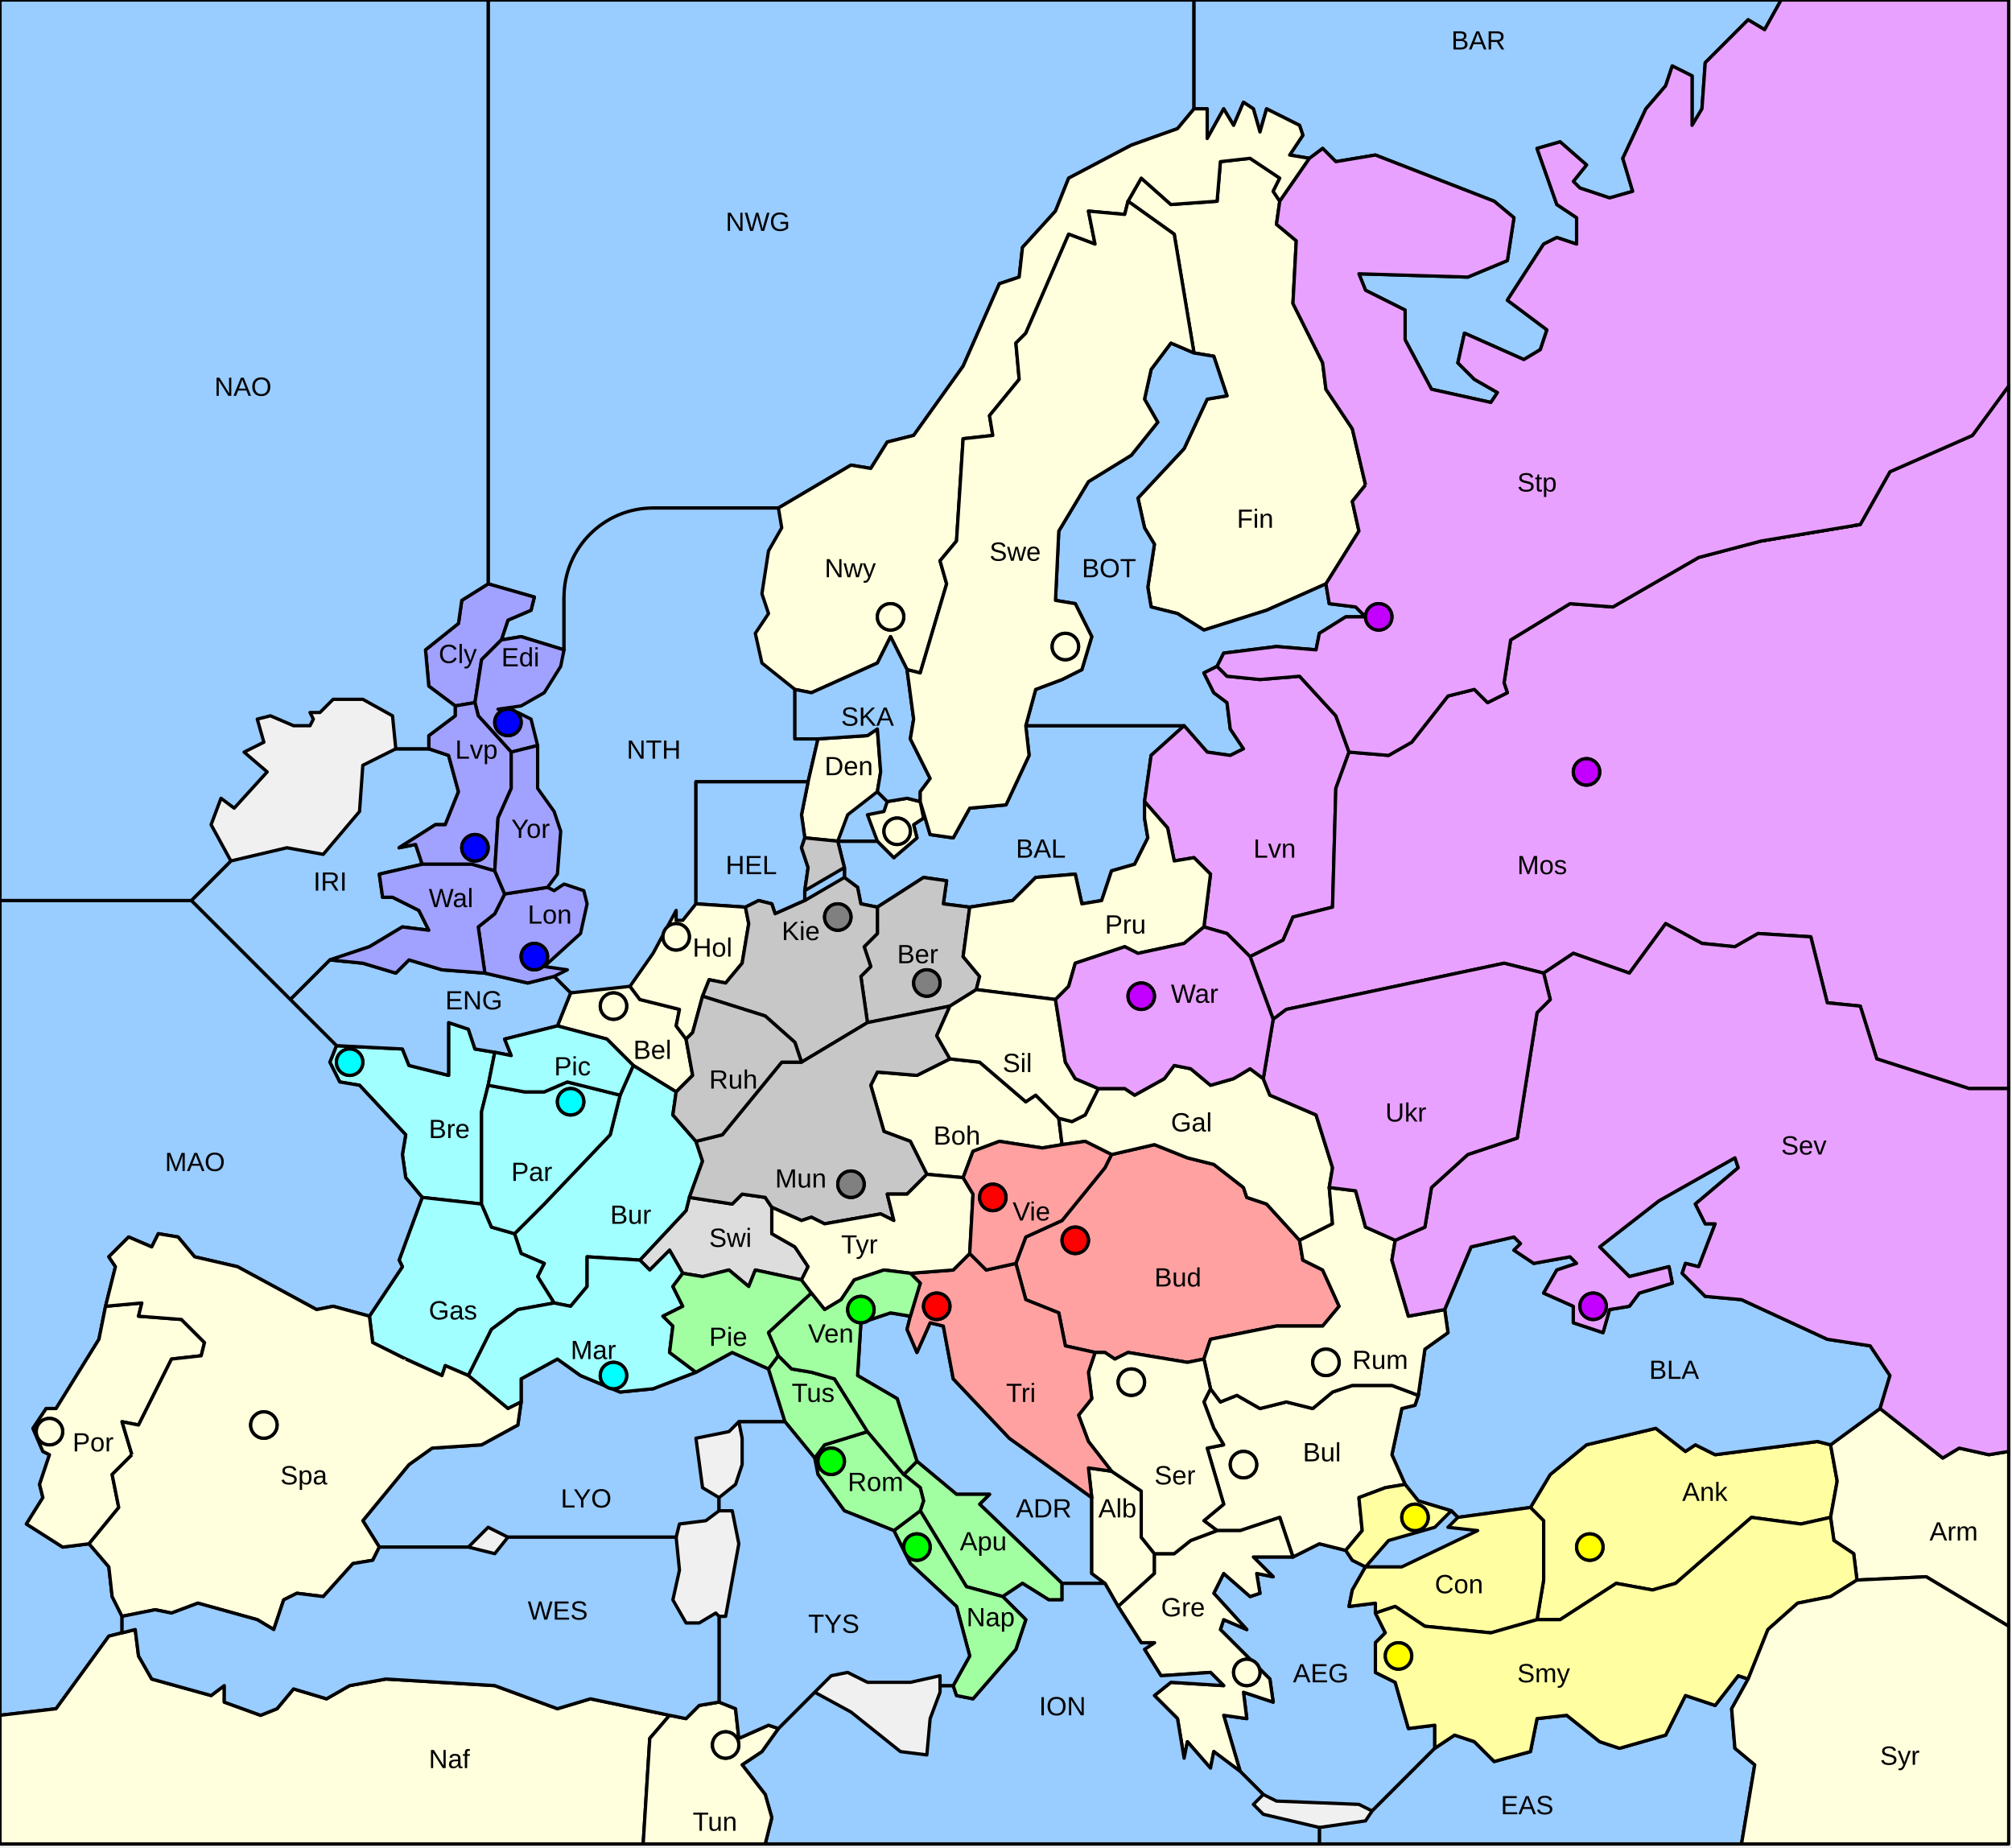
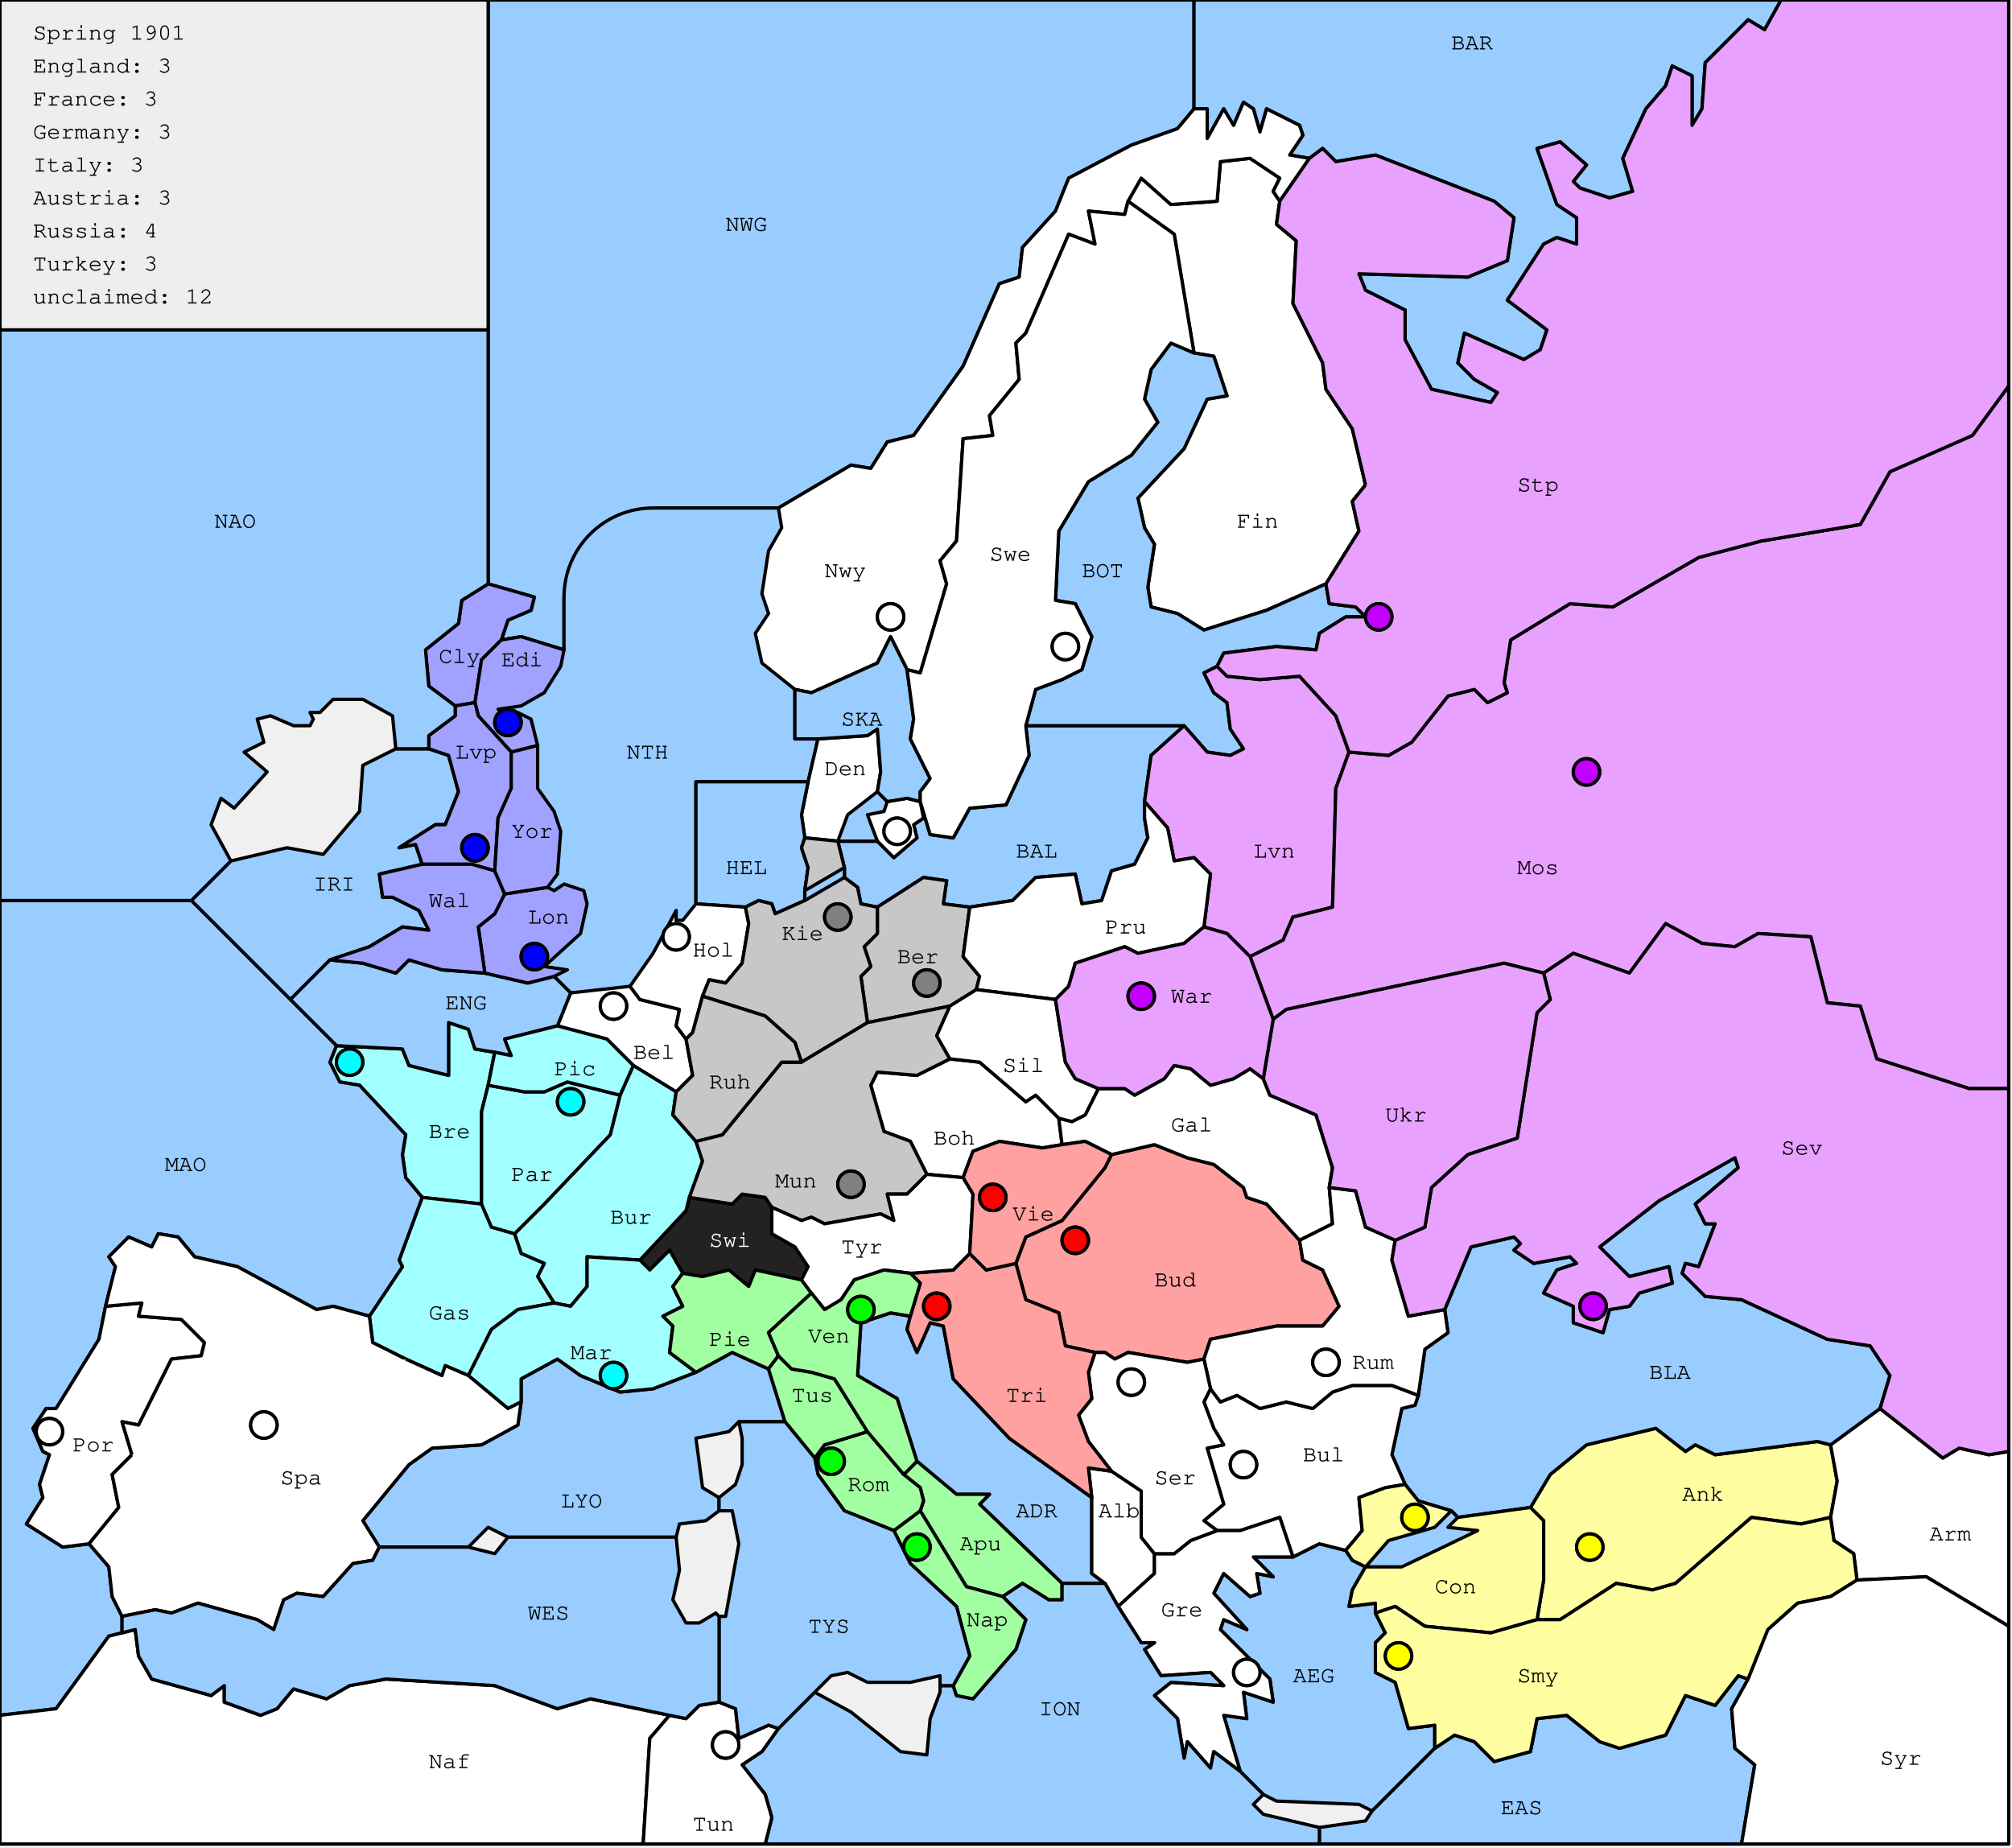
<svg xmlns="http://www.w3.org/2000/svg" xmlns:xlink="http://www.w3.org/1999/xlink" viewBox="0 0 610 560">
  <defs>
    <style type="text/css">

- 	.l, .Unowned, .undefined	{fill:#FFFFDD; stroke:black; stroke-linejoin:round}
+ 	.l, .Unowned, .undefined	{fill:#FFFFFF; stroke:black; stroke-linejoin:round}
	.w		{fill:#99CCFF; stroke:black; stroke-linejoin:round}
- 	.s		{fill:#DDDDDD; stroke:black; stroke-linejoin:round}
+ 	.s		{fill:#222; stroke:black; stroke-linejoin:round}
+ 	.summary 	{fill:#EEE; stroke:black; stroke-linejoin:round}

- 	text		{font-family:Arial,Helvetica,sans-serif; font-size:8px}
+ 	text		{font-family:Courier,Helvetica,sans-serif; font-size:7px}

	.Austria	{fill:#FF0000; stroke:black}
	.England	{fill:#0000FF; stroke:black}
	.France 	{fill:#00FFFF; stroke:black}
	.Germany	{fill:#808080; stroke:black}
	.Italy  	{fill:#00FF00; stroke:black}
	.Russia 	{fill:#C300FF; stroke:black}
	.Turkey 	{fill:#FFFF00; stroke:black}

  .Austria_shade	{fill:#FFA1A1; stroke:black}
	.England_shade	{fill:#A1A1FF; stroke:black}
- 	.France_shade	{fill:#A1FFFF; stroke:black}
+ 	.France_shade		{fill:#A1FFFF; stroke:black}
	.Germany_shade	{fill:#C7C7C7; stroke:black}
- 	.Italy_shade	{fill:#A1FFA1; stroke:black}
- 	.Russia_shade	{fill:#E9A1FF; stroke:black}
- 	.Turkey_shade	{fill:#FFFFA1; stroke:black}
+ 	.Italy_shade		{fill:#A1FFA1; stroke:black}
+ 	.Russia_shade		{fill:#E9A1FF; stroke:black}
+ 	.Turkey_shade		{fill:#FFFFA1; stroke:black}

</style>
  </defs>
  <g title="Norwegian Sea">
    <polygon class="w" points="362,33 357,39 343,44 324,54 320,64 310,75 309,84 303,86 292,111 277,132 269,134 264,142 258,141 236,154 198,154 171,181 171,197 158,193 152,194 154,188 161,185 162,181   148,177 148,0 362,0" />
    <text x="220" y="70">NWG</text>
  </g>
  <g title="North Sea">
    <path class="w" d="M171,197 L171,181 A27,27 0,0,1 198,154 L241,154 L241,224 L248,224 L245,237 L211,237 L211,301 L173,301 L165,293 L140,197Z" />
    <text x="190" y="230">NTH</text>
  </g>
  <g title="Switzerland">
    <polygon class="s" points="209,363 208,367 194,382 197,385 203,379 207,386 213,387 221,385 227,390 229,385 243,388 245,384 241,378 234,374 234,366 232,363 225,362 222,365" />
-     <text x="215" y="378">Swi</text>
+     <text x="215" y="378" fill="#FFF">Swi</text>
  </g>
  <g title="Adriatic Sea">
    <polygon class="w" points="322,480 297,456 300,453 290,453 278,443 272,424 260,417 261,401 270,398 276,399 275,403 278,410 282,401 286,402 289,418 306,436 331,454 331,477 335,480" />
    <text x="308" y="460">ADR</text>
  </g>
  <g title="Aegean Sea">
    <polygon class="w" points="376,537 371,520 378,521 377,513 386,516 385,509 370,494 371,491 378,494 368,483 371,477 379,484 382,483 381,477 386,478 380,472 392,472 400,468 408,470 410,473 414,475   410,482 409,487 417,486 417,489 420,495 417,498 417,507 423,510 427,524 435,523 435,530 416,549 412,547 387,546 383,544" />
    <text x="392" y="510">AEG</text>
  </g>
  <g title="Albania">
    <polygon class="l" points="331,454 331,477 335,480 339,487 350,477 350,471 346,466 346,452 337,446 330,445" />
    <text x="333" y="460">Alb</text>
  </g>
  <g title="Ankara">
    <polygon class="l Turkey_shade" points="555,438 551,437 520,441 514,438 511,440 502,433 481,438 470,447 464,457 468,461 468,479 466,491 473,491 490,480 501,482 508,480 531,460 546,462 555,460 557,449" />
    <text x="510" y="455">Ank</text>
    <use xlink:href="#SC" transform="translate(482,469)" />
  </g>
  <g title="Apulia">
    <polygon class="l Italy_shade" points="304,484 310,480 318,485 322,485 322,480 297,456 300,453 290,453 278,443 274,447 279,451 280,455 279,458 293,481" />
    <text x="291" y="470">Apu</text>
  </g>
  <g title="Armenia">
    <polygon class="l" points="609,493 584,478 563,479 562,471 556,467 555,460 557,449 555,438 570,427 589,442 594,439 603,441 609,440" />
    <text x="585" y="467">Arm</text>
  </g>
  <g title="Baltic Sea">
    <polygon class="w" points="266,255 271,260 278,254 277,250 280,248 279,243 282,253 289,254 294,245 305,244 312,229 311,220 359,220 349,229 347,243 347,248 348,254 344,262 337,264 334,273 328,274   326,265 314,266 307,273 294,275 286,274 287,267 280,266 266,275 261,274 260,269 256,266 256,263 254,255" />
    <text x="308" y="260">BAL</text>
  </g>
  <g title="Barents Sea">
    <polygon class="w" points="540 0 535,9 530,6 517,19 516,33 513,38 513,23 507,20 505,26 499,33 492,48 495,58 488,60 479,57 477,55 481,50 473,43 466,45 472,62 478,66 478,74 472,72 468,74 457,91   469,100 467,106 462,109 444,101 442,110 447,115 454,119 452,122 434,118 426,103 426,94 414,88 412,83 445,84 457,79 459,66 453,61 417,47 405,49 401,45 397,48 391,47 395,41 394,38 384,33 382,40   380,33 377,31 374,38 371,33 366,42 366,33 362,33 362,0" />
    <text x="440" y="15">BAR</text>
  </g>
  <g title="Belgium">
    <polygon class="l" points="191,299 194,303 206,306 205,311 208,315 210,326 205,331 192,323 184,315 169,311 173,301" />
    <text x="192" y="321">Bel</text>
    <use xlink:href="#SC" transform="translate(186,305)" />
  </g>
  <g title="Berlin">
    <polygon class="l Germany_shade" points="294,275 286,274 287,267 280,266 266,275 266,283 262,287 264,293 261,296 263,310 288,305 296,300 297,296 292,290" />
    <text x="272" y="292">Ber</text>
    <use xlink:href="#SC" transform="translate(281,298)" />
  </g>
  <g title="Black Sea">
    <polygon class="w" points="440,458 430,455 426,450 422,441 425,427 429,426 430,423 432,409 439,404 438,397 446,378 459,375 461,377 459,379 465,383 476,381 478,383 472,385 468,392 477,396 477,401   486,404 488,397 494,396 497,392 507,389 506,384 494,387 485,378 503,364 526,351 527,354 514,365 517,371 520,371 515,384 511,383 510,386 517,393 528,394 554,406 567,408 573,417 570,427 555,438   551,437 520,441 514,438 511,440 502,433 481,438 470,447 464,457 442,460" />
    <text x="500" y="418">BLA</text>
  </g>
  <g title="Bohemia">
    <polygon class="l" points="281,356 276,346 268,343 264,329 266,325 278,326 288,321 297,322 311,334 314,332 321,339 322,347 316,348 303,346 295,349 292,357" />
    <text x="283" y="347">Boh</text>
  </g>
  <g title="Brest">
    <polygon class="l France_shade" points="150,319 144,318 142,312 136,310 136,326 124,323 122,318 102,317 100,322 103,328 109,329 123,344 122,350 123,357 128,363 146,365 146,337 148,329" />
    <text x="130" y="345">Bre</text>
    <use xlink:href="#SC" transform="translate(106,322)" />
  </g>
  <g title="Budapest">
    <polygon class="l Austria_shade" points="394,376 395,382 401,385 406,396 401,402 387,402 367,406 365,412 360,413 342,410 338,412 335,410 332,410 323,408 321,398 311,394 308,383 311,375 322,370 335,354 337,350   350,347 360,351 368,353 377,360 378,363 384,365" />
    <text x="350" y="390">Bud</text>
    <use xlink:href="#SC" transform="translate(326,376)" />
  </g>
  <g title="Bulgaria (ec)">
    <polyline class="l" points="413,464 412,454 420,451 426,450 422,441 425,427 429,426 430,423 422,420 410,420 404,422 398,427 390,425 382,427 375,423 370,425 367,421 365,425 368,433 371,438" />
    <text x="395" y="443">Bul</text>
  </g>
  <g title="Bulgaria (sc)">
    <polyline class="l" points="371,438 366,439 371,456 365,461 369,464 376,464 388,460 392,472 400,468 408,470 413,464 412,454" />
    <use xlink:href="#SC" transform="translate(377,444)" />
  </g>
  <g title="Burgundy">
    <polygon class="l France_shade" points="192,323 205,331 204,338 211,346 213,352 209,363 208,367 194,382 178,381 178,390 173,396 168,395 163,387 165,383 158,380 156,374 165,365 185,344 188,332" />
    <text x="185" y="371">Bur</text>
  </g>
  <g title="Clyde">
    <polygon class="l England_shade" points="138,214 130,208 129,197 139,189 140,182 148,177 162,181 161,185 154,188 152,194 146,200 144,213" />
    <text x="133" y="201">Cly</text>
  </g>
  <g title="Constantinople">
    <polygon class="l Turkey_shade" points="408,470 410,473 414,475 410,482 409,487 417,486 417,489 423,487 432,493 452,495 466,491 468,479 468,461 464,457 442,460 440,458 430,455 426,450 420,451 412,454 413,464" />
    <polygon class="w" points="414,475 421,467 435,463 440,458 442,460 439,463 448,464 425,475" />
    <text x="435" y="483">Con</text>
    <use xlink:href="#SC" transform="translate(429,460)" />
  </g>
  <g title="Denmark">
    <polygon class="l" points="279,243 275,242 269,243 266,240 267,234 266,221 263,223 248,224 245,237 243,247 244,254 254,255 266,255 271,260 278,254 277,250 280,248 " />
    <polygon class="w" points="269,243 268,246 263,247 266,255 254,255 257,247 266,240" />
    <text x="250" y="235">Den</text>
    <use xlink:href="#SC" transform="translate(272,252)" />
  </g>
  <g title="Eastern Mediterranean">
    <polygon class="w" points="435,530 441,526 447,528 453,534 464,531 466,521 475,520 485,528 491,530 505,526 511,514 520,517 527,508 530,509 525,518 526,530 532,535 528,559 400,559 400,554 414,552 416,549" />
    <text x="455" y="550">EAS</text>
  </g>
  <g title="Edinburgh">
    <polygon class="l England_shade" points="152,194 158,193 171,197 170,202 165,210 158,214 151,215 157,216 161,218 163,226 155,228 145,217 144,213 146,200" />
    <text x="152" y="202">Edi</text>
    <use xlink:href="#SC" transform="translate(154,219)" />
  </g>
  <g title="English Channel">
    <polygon class="w" points="173,301 169,311 153,315 155,320 150,319 144,318 142,312 136,310 136,326 124,323 122,318 102,317 88,303 100,291 110,292 120,295 124,291 134,294 147,295 160,298 168,296" />
    <text x="135" y="306">ENG</text>
  </g>
  <g title="Finland">
    <polygon class="l" points="362,107 368,108 372,120 366,121 359,136 345,151 347,160 350,165 348,178 349,184 357,186 365,191 384,185 402,177 412,161 410,152 414,147 410,130 402,118 401,110 392,92   393,73 387,68 388,61 386,58 388,54 379,48 370,49 369,61 355,62 346,54 342,61 356,71" />
    <text x="375" y="160">Fin</text>
  </g>
  <g title="Galicia">
    <polygon class="l" points="333,330 341,330 344,332 353,327 356,323 361,324 367,329 374,327 379,324 383,327 385,332 399,338 404,354 403,360 404,371 394,376 384,365 378,363 377,360 368,353 360,351   350,347 337,350 329,346 322,347 321,339 322,347 321,339 325,340 329,338" />
    <text x="355" y="343">Gal</text>
  </g>
  <g title="Gascony">
    <polygon class="l France_shade" points="128,363 121,382 122,384 112,399 113,407 123,412 134,417 135,414 142,417 149,403 157,397 168,395 163,387 165,383 158,380 156,374 149,372 146,365" />
    <text x="130" y="400">Gas</text>
  </g>
  <g title="Greece">
    <polygon class="l" points="339,487 346,498 350,498 347,500 352,508 367,507 371,511 355,510 350,514 357,521 359,533 360,528 367,536 368,531 376,537 371,520 378,521 377,513 386,516 385,509 370,494   371,491 378,494 368,483 371,477 379,484 382,483 381,477 386,478 380,472 392,472 388,460 376,464 369,464 361,467 356,471 350,471 350,477" />
    <text x="352" y="490">Gre</text>
    <use xlink:href="#SC" transform="translate(378,507)" />
  </g>
  <g title="Gulf of Lyon">
    <polygon class="w" points="115,469 110,461 124,444 131,439 146,438 157,432 158,425 158,418 169,412 176,417 188,422 198,421 211,416 222,410 233,415 238,431 224,431 221,434 211,436 213,451 218,454   218,458 214,461 206,462 205,466 154,466 148,463 142,469" />
    <text x="170" y="457">LYO</text>
  </g>
  <g title="Gulf of Bothnia">
    <polygon class="w" points="311,220 314,209 322,206 328,203 331,193 326,183 320,182 321,161 330,146 343,138 351,128 347,121 349,112 355,104 362,107 368,108 372,120 366,121 359,136 345,151 347,160   350,165 348,178 349,184 357,186 365,191 384,185 402,177 403,183 411,184 414,187 408,187 400,192 399,197 387,196 371,198 369,202 365,204 368,210 372,213 373,221 377,227 373,229 366,228 359,220" />
    <text x="328" y="175">BOT</text>
  </g>
  <g title="Helgoland Bight">
    <polygon class="w" points="245,237 243,247 244,254 243,257 245,263 244,270 244,273 235,277 234,274 230,273 226,275 211,274 211,237" />
    <text x="220" y="265">HEL</text>
  </g>
  <g title="Holland">
    <polygon class="l" points="226,275 227,280 225,292 220,298 215,297 213,302 210,313 208,315 205,311 206,306 194,303 191,299 198,289 205,276 205,279 207,279 211,274" />
    <text x="210" y="290">Hol</text>
    <use xlink:href="#SC" transform="translate(205,284)" />
  </g>
  <g title="Ionian Sea">
    <polygon class="w" points="289,511 290,514 295,515 308,500 311,491 304,484 310,480 318,485 322,485 322,480 335,480 339,487 346,498 350,498 347,500 352,508 367,507 371,511 355,510 350,514 357,521   359,533 360,528 367,536 368,531 376,537 383,544 380,547 383,550 400,554 400,559 232,559 234,551 232,544 225,535 231,531 236,524 247,513 258,519 273,531 281,532 282,521 285,513 285,511" />
    <text x="315" y="520">ION</text>
  </g>
  <g title="Irish Sea">
    <polygon class="w" points="100,291 112,287 122,281 130,282 127,276 119,272 116,272 115,265 128,262 126,256 121,257 132,250 135,250 139,240 136,229 130,227 120,227 110,232 109,246 98,259 87,257   70,261 58,273 88,303" />
    <text x="95" y="270">IRI</text>
  </g>
  <g title="Kiel">
    <polygon class="l Germany_shade" points="244,254 243,257 245,263 244,270 244,273 235,277 234,274 230,273 226,275 227,280 225,292 220,298 215,297 213,302 232,308 241,316 243,322 263,310 261,296 264,293   262,287 266,283 266,275 261,274 260,269 256,266 256,263 254,255" />
    <polygon class="w" points="244,270 244,273 256,266 256,263 " />
    <text x="237" y="285">Kie</text>
    <use xlink:href="#SC" transform="translate(254,278)" />
  </g>
  <g title="Liverpool">
    <polygon class="l England_shade" points="128,262 126,256 121,257 132,250 135,250 139,240 136,229 130,227 130,223 138,217 138,214 144,213 145,217 155,228 155,239 151,248 150,264 143,262" />
    <text x="138" y="230">Lvp</text>
    <use xlink:href="#SC" transform="translate(144,257)" />
  </g>
  <g title="Livonia">
    <polygon class="l Russia_shade" points="369,202 365,204 368,210 372,213 373,221 377,227 373,229 366,228 359,220 349,229 347,243 354,251 356,261 362,260 367,265 365,281 372,283 379,290 389,285 392,278   404,275 405,239 409,228 405,217 394,205 382,206 372,205" />
    <text x="380" y="260">Lvn</text>
  </g>
  <g title="London">
    <polygon class="l England_shade" points="166,269 168,270 171,268 177,270 178,274 176,283 165,293 172,294 168,296 160,298 147,295 145,281 150,277 153,271" />
    <text x="160" y="280">Lon</text>
    <use xlink:href="#SC" transform="translate(162,290)" />
  </g>
  <g title="Marseilles">
    <polygon class="l France_shade" points="142,417 149,403 157,397 168,395 173,396 178,390 178,381 194,382 197,385 203,379 207,386 204,390 207,396 201,399 204,402 203,410 211,416 198,421 188,422 176,417   169,412 158,418 158,425 154,427" />
    <text x="173" y="412">Mar</text>
    <use xlink:href="#SC" transform="translate(186,417)" />
  </g>
  <g title="Mid-Atlantic_Ocean">
    <polygon class="w" points="102,317 100,322 103,328 109,329 123,344 122,350 123,357 128,363 121,382 122,384 112,399 101,396 96,397 72,384 59,381 54,375 48,374 46,378 39,375 33,381 35,384 32,396   30,406 17,427 14,427 10,433 13,440 15,441 12,450 13,454 8,462 19,469 27,468 33,475 34,484 37,490 37,495 33,496 17,518 0,520 0,273 58,273" />
    <text x="50" y="355">MAO</text>
  </g>
  <g title="Moscow">
    <polygon class="l Russia_shade" points="609,117 598,132 573,143 564,159 534,164 515,169 489,184 476,183 458,194 456,207 457,210 451,213 447,209 439,211 428,225 421,229 409,228 405,239 404,275 392,278   389,285 379,290 386,309 390,306 456,292 468,295 477,289 494,295 505,280 516,286 526,287 533,283 549,284 554,304 564,305 569,321 597,330 609,330" />
    <text x="460" y="265">Mos</text>
    <use xlink:href="#SC" transform="translate(481,234)" />
  </g>
  <g title="Munich">
    <polygon class="l Germany_shade" points="234,366 243,370 246,369 250,371 267,368 271,370 269,362 275,362 281,356 276,346 268,343 264,329 266,325 278,326 288,321 284,314 288,305 263,310 243,322 237,322   219,344 211,346 213,352 209,363 222,365 225,362 232,363" />
    <text x="235" y="360">Mun</text>
    <use xlink:href="#SC" transform="translate(258,359)" />
  </g>
  <g title="Naples">
    <polygon class="l Italy_shade" points="271,464 276,474 290,487 294,502 289,511 290,514 295,515 308,500 311,491 304,484 293,481 279,458" />
    <text x="293" y="493">Nap</text>
    <use xlink:href="#SC" transform="translate(278,469)" />
  </g>
  <g title="North Atlantic Ocean">
-     <polygon class="w" points="70,261 64,250 67,242 71,245 81,234 74,228 80,225 78,218 82,217 89,220 94,220 95,218 94,216 97,216 101,212 110,212 119,217 120,227 130,227 130,223 138,217 138,214   130,208 129,197 139,189 140,182 148,177 148,0 0,0 0,273 58,273" />
-     <text x="65" y="120">NAO</text>
+     <polygon class="w" points="70,261 64,250 67,242 71,245 81,234 74,228 80,225 78,218 82,217 89,220 94,220 95,218 94,216 97,216 101,212 110,212 119,217 120,227 130,227 130,223 138,217 138,214   130,208 129,197 139,189 140,182 148,177 148,100 0,100 0,273 58,273" />
+     <text x="65" y="160">NAO</text>
  </g>
  <g title="North Africa">
    <polygon class="l" points="203,520 179,515 169,518 150,511 117,509 106,511 99,515 89,512 84,518 79,520 68,516 68,511 64,514 46,509 42,502 41,494 37,495 33,496 17,518 0,520 0,559 195,559 197,527" />
    <text x="130" y="536">Naf</text>
  </g>
  <g title="Norway">
    <polygon class="l" points="397,48 391,47 395,41 394,38 384,33 382,40 380,33 377,31 374,38 371,33 366,42 366,33 362,33 357,39 343,44 324,54 320,64 310,75 309,84 303,86 292,111 277,132 269,134   264,142 258,141 236,154 237,160 233,167 231,180 233,186 229,192 231,201 241,209 246,210 266,201 270,193 275,203 279,204 287,177 285,170 290,164 292,133 301,132 300,126 309,115 308,104 311,101   324,71 332,74 330,64 341,65 342,61 346,54 355,62 369,61 370,49 379,48 388,54 386,58 388,61" />
    <text x="250" y="175">Nwy</text>
    <use xlink:href="#SC" transform="translate(270,187)" />
  </g>
  <g title="Paris">
    <polygon class="l France_shade" points="146,365 149,372 156,374 165,365 185,344 188,332 172,328 165,331 159,331 148,329 146,337" />
    <text x="155" y="358">Par</text>
    <use xlink:href="#SC" transform="translate(173,334)" />
  </g>
  <g title="Picardy">
    <polygon class="l France_shade" points="169,311 153,315 155,320 150,319 148,329 159,331 165,331 172,328 188,332 192,323 184,315" />
    <text x="168" y="326">Pic</text>
  </g>
  <g title="Piedmont">
    <polygon class="l Italy_shade" points="207,386 204,390 207,396 201,399 204,402 203,410 211,416 222,410 233,415 236,411 233,404 246,392 243,388 229,385 227,390 221,385 213,387" />
    <text x="215" y="408">Pie</text>
  </g>
  <g title="Portugal">
    <polygon class="l" points="32,396 30,406 17,427 14,427 10,433 13,440 15,441 12,450 13,454 8,462 19,469 27,468 36,457 34,447 40,441 37,431 42,432 52,412 61,411 62,407 55,400 42,399 43,395" />
    <text x="22" y="440">Por</text>
    <use xlink:href="#SC" transform="translate(15,434)" />
  </g>
  <g title="Prussia">
    <polygon class="l" points="347,243 347,248 348,254 344,262 337,264 334,273 328,274 326,265 314,266 307,273 294,275 292,290 297,296 296,300 320,303 324,299 326,292 341,287 345,289 359,286   365,281 367,265 362,260 356,261 354,251" />
    <text x="335" y="283">Pru</text>
  </g>
  <g title="Rome">
    <polygon class="l Italy_shade" points="247,442 248,447 256,458 271,464 279,458 280,455 279,451 274,447 263,434 250,438" />
    <text x="257" y="452">Rom</text>
    <use xlink:href="#SC" transform="translate(252,443)" />
  </g>
  <g title="Ruhr">
    <polygon class="l Germany_shade" points="213,302 210,313 208,315 210,326 205,331 204,338 211,346 219,344 237,322 243,322 241,316 232,308" />
    <text x="215" y="330">Ruh</text>
  </g>
  <g title="Rumania">
    <polygon class="l" points="403,360 404,371 394,376 395,382 401,385 406,396 401,402 387,402 367,406 365,412 367,421 370,425 375,423 382,427 390,425 398,427 404,422 410,420 422,420 430,423 432,409   439,404 438,397 427,399 422,382 423,376 414,372 411,361" />
    <text x="410" y="415">Rum</text>
    <use xlink:href="#SC" transform="translate(402,413)" />
  </g>
  <g title="Serbia">
    <polygon class="l" points="365,412 360,413 342,410 338,412 335,410 332,410 330,416 331,424 327,429 330,437 337,446 346,452 346,466 350,471 356,471 361,467 369,464 365,461 371,456 366,439 371,438   368,433 365,425 367,421" />
    <text x="350" y="450">Ser</text>
    <use xlink:href="#SC" transform="translate(343,419)" />
  </g>
  <g title="Sevastopol">
    <polygon class="l Russia_shade" points="438,397 446,378 459,375 461,377 459,379 465,383 476,381 478,383 472,385 468,392 477,396 477,401 486,404 488,397 494,396 497,392 507,389 506,384 494,387 485,378 503,364   526,351 527,354 514,365 517,371 520,371 515,384 511,383 510,386 517,393 528,394 554,406 567,408 573,417 570,427 589,442 594,439 603,441 609,440 609,330 597,330 569,321 564,305 554,304 549,284   533,283 526,287 516,286 505,280 494,295 477,289 468,295 470,303 466,307 460,345 445,350 434,360 432,372 423,376 422,382 427,399" />
    <text x="540" y="350">Sev</text>
    <use xlink:href="#SC" transform="translate(483,396)" />
  </g>
  <g title="Silesia">
    <polygon class="l" points="288,321 297,322 311,334 314,332 321,339 325,340 329,338 333,330 326,327 323,322 320,303 296,300 288,305 284,314" />
    <text x="304" y="325">Sil</text>
  </g>
  <g title="Skagerrak">
    <polygon class="w" points="241,209 246,210 266,201 270,193 275,203 277,218 276,224 282,236 279,240 279,243 275,242 269,243 266,240 267,234 266,221 263,223 248,224 241,224" />
    <text x="255" y="220">SKA</text>
  </g>
  <g title="Smyrna">
    <polygon class="l Turkey_shade" points="417,489 420,495 417,498 417,507 423,510 427,524 435,523 435,530 441,526 447,528 453,534 464,531 466,521 475,520 485,528 491,530 505,526 511,514 520,517 527,508 530,509   536,494 545,486 555,484 563,479 562,471 556,467 555,460 546,462 531,460 508,480 501,482 490,480 473,491 466,491 452,495 432,493 423,487" />
    <text x="460" y="510">Smy</text>
    <use xlink:href="#SC" transform="translate(424,502)" />
  </g>
  <g title="Spain (nc)">
    <polyline class="l" points="134,417 123,412 113,407 112,399 101,396 96,397 72,384 59,381 54,375 48,374 46,378 39,375 33,381 35,384 32,396 43,395 42,399 55,400 62,407 61,411 52,412 42,432 37,431 40,441" />
  </g>
  <g title="Spain (sc)">
    <polyline class="l" points="40,441 34,447 36,457 27,468 33,475 34,484 37,490 47,488 52,489 60,486 78,491 83,494 86,485 90,483 98,484 107,474 113,473 115,469 110,461 124,444 131,439 146,438   157,432 158,425 154,427 142,417 135,414 134,417 123,412" />
    <text x="85" y="450">Spa</text>
    <use xlink:href="#SC" transform="translate(80,432)" />
  </g>
  <g title="St Petersburg (nc)">
    <polyline class="l Russia_shade" points="534,164 564,159 573,143 598,132 609,117 609,0 540 0 535,9 530,6 517,19 516,33 513,38 513,23 507,20 505,26 499,33 492,48 495,58 488,60 479,57 477,55 481,50 473,43 466,45 472,62   478,66 478,74 472,72 468,74 457,91 469,100 467,106 462,109 444,101 442,110 447,115 454,119 452,122 434,118 426,103 426,94 414,88 412,83 445,84 457,79 459,66 453,61 417,47 405,49 401,45 397,48   388,61 387,68 393,73 392,92 401,110 402,118 410,130 414,147" />
    <text x="460" y="149">Stp</text>
  </g>
  <g title="St Petersburg (sc)">
    <polyline class="l Russia_shade" points="414,147 410,152 412,161 402,177 403,183 411,184 414,187 408,187 400,192 399,197 387,196 371,198 369,202 372,205 382,206 394,205 405,217 409,228 421,229 428,225 439,211   447,209 451,213 457,210 456,207 458,194 476,183 489,184 515,169 534,164 564,159" />
    <use xlink:href="#SC" transform="translate(418,187)" />
  </g>
  <g title="Sweden">
    <polygon class="l" points="275,203 277,218 276,224 282,236 279,240 279,243 282,253 289,254 294,245 305,244 312,229 311,220 314,209 322,206 328,203 331,193 326,183 320,182 321,161 330,146 343,138   351,128 347,121 349,112 355,104 362,107 356,71 342,61 341,65 330,64 332,74 324,71 311,101 308,104 309,115 300,126 301,132 292,133 290,164 285,170 287,177 279,204" />
    <text x="300" y="170">Swe</text>
    <use xlink:href="#SC" transform="translate(323,196)" />
  </g>
  <g title="Syria">
    <polygon class="l" points="530,509 536,494 545,486 555,484 563,479 584,478 609,493 609,559 528,559 532,535 526,530 525,518" />
    <text x="570" y="535">Syr</text>
  </g>
  <g title="Trieste">
    <polygon class="l Austria_shade" points="276,399 275,403 278,410 282,401 286,402 289,418 306,436 331,454 330,445 337,446 330,437 327,429 331,424 330,416 332,410 323,408 321,398 311,394 308,383 299,385 294,380   289,385 276,386 279,389" />
    <text x="305" y="425">Tri</text>
    <use xlink:href="#SC" transform="translate(284,396)" />
  </g>
  <g title="Tunis">
    <polygon class="l" points="232,559 234,551 232,544 225,535 231,531 236,524 233,523 224,527 223,518 218,516 212,517 208,521 203,520 197,527 195,559" />
    <text x="210" y="555">Tun</text>
    <use xlink:href="#SC" transform="translate(220,529)" />
  </g>
  <g title="Tuscany">
    <polygon class="l Italy_shade" points="233,415 238,431 247,442 250,438 263,434 253,418 246,416 240,415 236,411" />
    <text x="240" y="425">Tus</text>
  </g>
  <g title="Tyrolia">
    <polygon class="l" points="234,366 243,370 246,369 250,371 267,368 271,370 269,362 275,362 281,356 292,357 295,362 294,380 289,385 276,386 268,385 259,388 255,394 250,397 246,392 243,388 245,384   241,378 234,374" />
    <text x="255" y="380">Tyr</text>
  </g>
  <g title="Tyrrhenian Sea">
    <polygon class="w" points="238,431 247,442 248,447 256,458 271,464 276,474 290,487 294,502 289,511 285,511 285,508 276,510 263,510 257,507 252,508 247,513 236,524 233,523 224,527 223,518   218,516 218,490 220,490 224,468 222,458 218,458 218,454 223,450 225,444 225,436 224,431" />
    <text x="245" y="495">TYS</text>
  </g>
  <g title="Ukraine">
    <polygon class="l Russia_shade" points="383,327 385,332 399,338 404,354 403,360 411,361 414,372 423,376 432,372 434,360 445,350 460,345 466,307 470,303 468,295 456,292 390,306 386,309" />
    <text x="420" y="340">Ukr</text>
  </g>
  <g title="Venice">
    <polygon class="l Italy_shade" points="278,443 272,424 260,417 261,401 270,398 276,399 279,389 276,386 268,385 259,388 255,394 250,397 246,392 233,404 236,411 240,415 246,416 253,418 263,434 274,447" />
    <text x="245" y="407">Ven</text>
    <use xlink:href="#SC" transform="translate(261,397)" />
  </g>
  <g title="Vienna">
    <polygon class="l Austria_shade" points="292,357 295,349 303,346 316,348 322,347 329,346 337,350 335,354 322,370 311,375 308,383 299,385 294,380 295,362" />
    <text x="307" y="370">Vie</text>
    <use xlink:href="#SC" transform="translate(301,363)" />
  </g>
  <g title="Wales">
    <polygon class="l England_shade" points="100,291 112,287 122,281 130,282 127,276 119,272 116,272 115,265 128,262 143,262 150,264 153,271 150,277 145,281 147,295 134,294 124,291 120,295 110,292" />
    <text x="130" y="275">Wal</text>
  </g>
  <g title="Warsaw">
    <polygon class="l Russia_shade" points="333,330 326,327 323,322 320,303 324,299 326,292 341,287 345,289 359,286 365,281 372,283 379,290 386,309 383,327 379,324 374,327 367,329 361,324 356,323 353,327   344,332 341,330" />
    <text x="355" y="304">War</text>
    <use xlink:href="#SC" transform="translate(346,302)" />
  </g>
  <g title="Western Mediterranean">
    <polygon class="w" points="37,490 47,488 52,489 60,486 78,491 83,494 86,485 90,483 98,484 107,474 113,473 115,469 142,469 150,471 154,466 205,466 206,476 204,485 208,492 212,492 217,489 218,490   218,516 212,517 208,521 203,520 179,515 169,518 150,511 117,509 106,511 99,515 89,512 84,518 79,520 68,516 68,511 64,514 46,509 42,502 41,494 37,495" />
    <text x="160" y="491">WES</text>
  </g>
  <g title="Yorkshire">
    <polygon class="l England_shade" points="163,226 163,239 168,246 170,252 169,265 166,269 153,271 150,264 151,248 155,239 155,228" />
    <text x="155" y="254">Yor</text>
  </g>
  <defs>
    <g id="A">
      <path d="M9,-6 L2,0 M9,6 L0,0" />
      <path d="M-11,-6 v4 h17 a2,2 0,0 0 0,-4z" />
      <circle r="6" />
    </g>
    <g id="F">
      <polygon points="-2,-3 10,-3 -2,-13" />
      <polygon points="-12,-1 -6,5 6,5 12,-1" />
    </g>
    <g id="sc">
      <circle r="4" />
    </g>
    <use id="SC" xlink:href="#sc" class="Unowned" />
  </defs>
  <g title="London">
    <use xlink:href="#sc" class="England" transform="translate(162,290)" />
  </g>
  <g title="Edinburgh">
    <use xlink:href="#sc" class="England" transform="translate(154,219)" />
  </g>
  <g title="Liverpool">
    <use xlink:href="#sc" class="England" transform="translate(144,257)" />
  </g>
  <g title="Brest">
    <use xlink:href="#sc" class="France" transform="translate(106,322)" />
  </g>
  <g title="Paris">
    <use xlink:href="#sc" class="France" transform="translate(173,334)" />
  </g>
  <g title="Marseilles">
    <use xlink:href="#sc" class="France" transform="translate(186,417)" />
  </g>
  <g title="Kiel">
    <use xlink:href="#sc" class="Germany" transform="translate(254,278)" />
  </g>
  <g title="Munich">
    <use xlink:href="#sc" class="Germany" transform="translate(258,359)" />
  </g>
  <g title="Berlin">
    <use xlink:href="#sc" class="Germany" transform="translate(281,298)" />
  </g>
  <g title="Venice">
    <use xlink:href="#sc" class="Italy" transform="translate(261,397)" />
  </g>
  <g title="Rome">
    <use xlink:href="#sc" class="Italy" transform="translate(252,443)" />
  </g>
  <g title="Naples">
    <use xlink:href="#sc" class="Italy" transform="translate(278,469)" />
  </g>
  <g title="Trieste">
    <use xlink:href="#sc" class="Austria" transform="translate(284,396)" />
  </g>
  <g title="Budapest">
    <use xlink:href="#sc" class="Austria" transform="translate(326,376)" />
  </g>
  <g title="Vienna">
    <use xlink:href="#sc" class="Austria" transform="translate(301,363)" />
  </g>
  <g title="Constantinople">
    <use xlink:href="#sc" class="Turkey" transform="translate(429,460)" />
  </g>
  <g title="Ankara">
    <use xlink:href="#sc" class="Turkey" transform="translate(482,469)" />
  </g>
  <g title="Smyrna">
    <use xlink:href="#sc" class="Turkey" transform="translate(424,502)" />
  </g>
  <g title="St Petersburg">
    <use xlink:href="#sc" class="Russia" transform="translate(418,187)" />
  </g>
  <g title="Warsaw">
    <use xlink:href="#sc" class="Russia" transform="translate(346,302)" />
  </g>
  <g title="Moscow">
    <use xlink:href="#sc" class="Russia" transform="translate(481,234)" />
  </g>
  <g title="Sevastopol">
    <use xlink:href="#sc" class="Russia" transform="translate(483,396)" />
  </g>
  <g title="Portugal">
    <use xlink:href="#sc" class="undefined" transform="translate(15,434)" />
  </g>
  <g title="Spain">
    <use xlink:href="#sc" class="undefined" transform="translate(80,432)" />
  </g>
  <g title="Tunis">
    <use xlink:href="#sc" class="undefined" transform="translate(220,529)" />
  </g>
  <g title="Belgium">
    <use xlink:href="#sc" class="undefined" transform="translate(186,305)" />
  </g>
  <g title="Holland">
    <use xlink:href="#sc" class="undefined" transform="translate(205,284)" />
  </g>
  <g title="Denmark">
    <use xlink:href="#sc" class="undefined" transform="translate(272,252)" />
  </g>
  <g title="Norway">
    <use xlink:href="#sc" class="undefined" transform="translate(270,187)" />
  </g>
  <g title="Sweden">
    <use xlink:href="#sc" class="undefined" transform="translate(323,196)" />
  </g>
  <g title="Serbia">
    <use xlink:href="#sc" class="undefined" transform="translate(343,419)" />
  </g>
  <g title="Rumania">
    <use xlink:href="#sc" class="undefined" transform="translate(402,413)" />
  </g>
  <g title="Bulgaria">
    <use xlink:href="#sc" class="undefined" transform="translate(377,444)" />
  </g>
  <g title="Greece">
    <use xlink:href="#sc" class="undefined" transform="translate(378,507)" />
  </g>
+   <g title="Summary">
+     <rect class="summary" width="148" height="100" />
+     <text x="10" y="12">Spring 1901</text>
+     <text x="10" y="22">England: 3</text>
+     <text x="10" y="32">France: 3</text>
+     <text x="10" y="42">Germany: 3</text>
+     <text x="10" y="52">Italy: 3</text>
+     <text x="10" y="62">Austria: 3</text>
+     <text x="10" y="72">Russia: 4</text>
+     <text x="10" y="82">Turkey: 3</text>
+     <text x="10" y="92">unclaimed: 12</text>
+   </g>
</svg>
